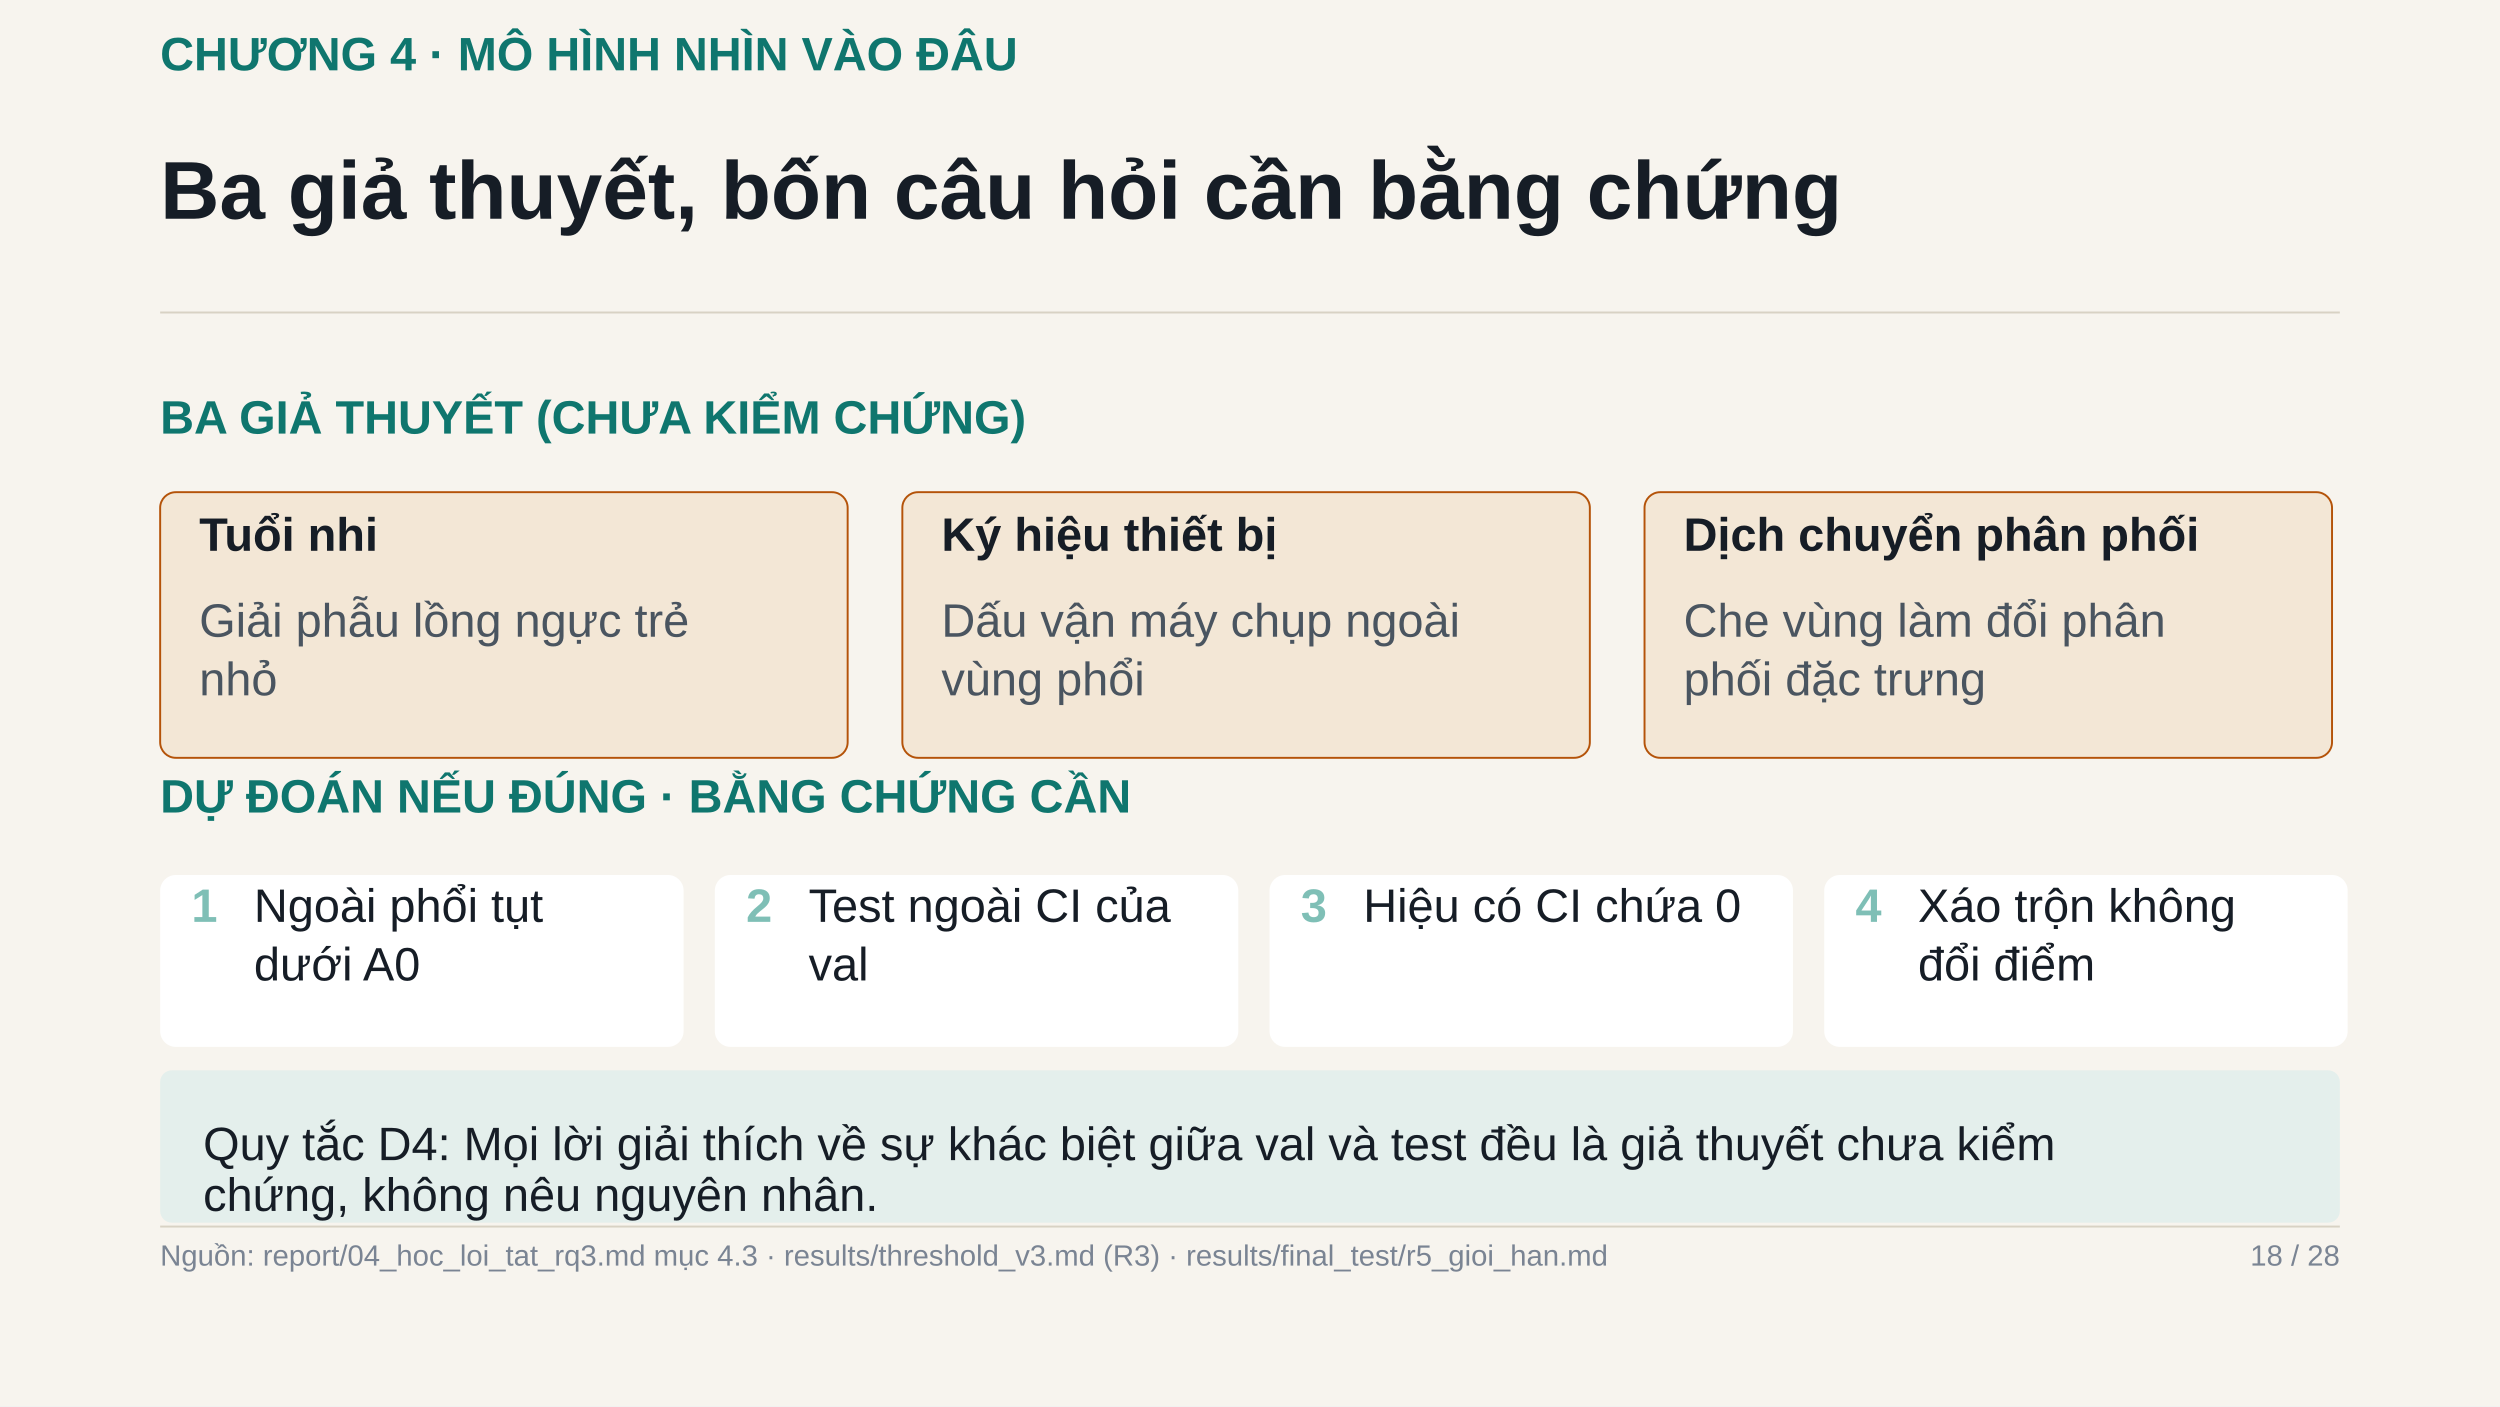
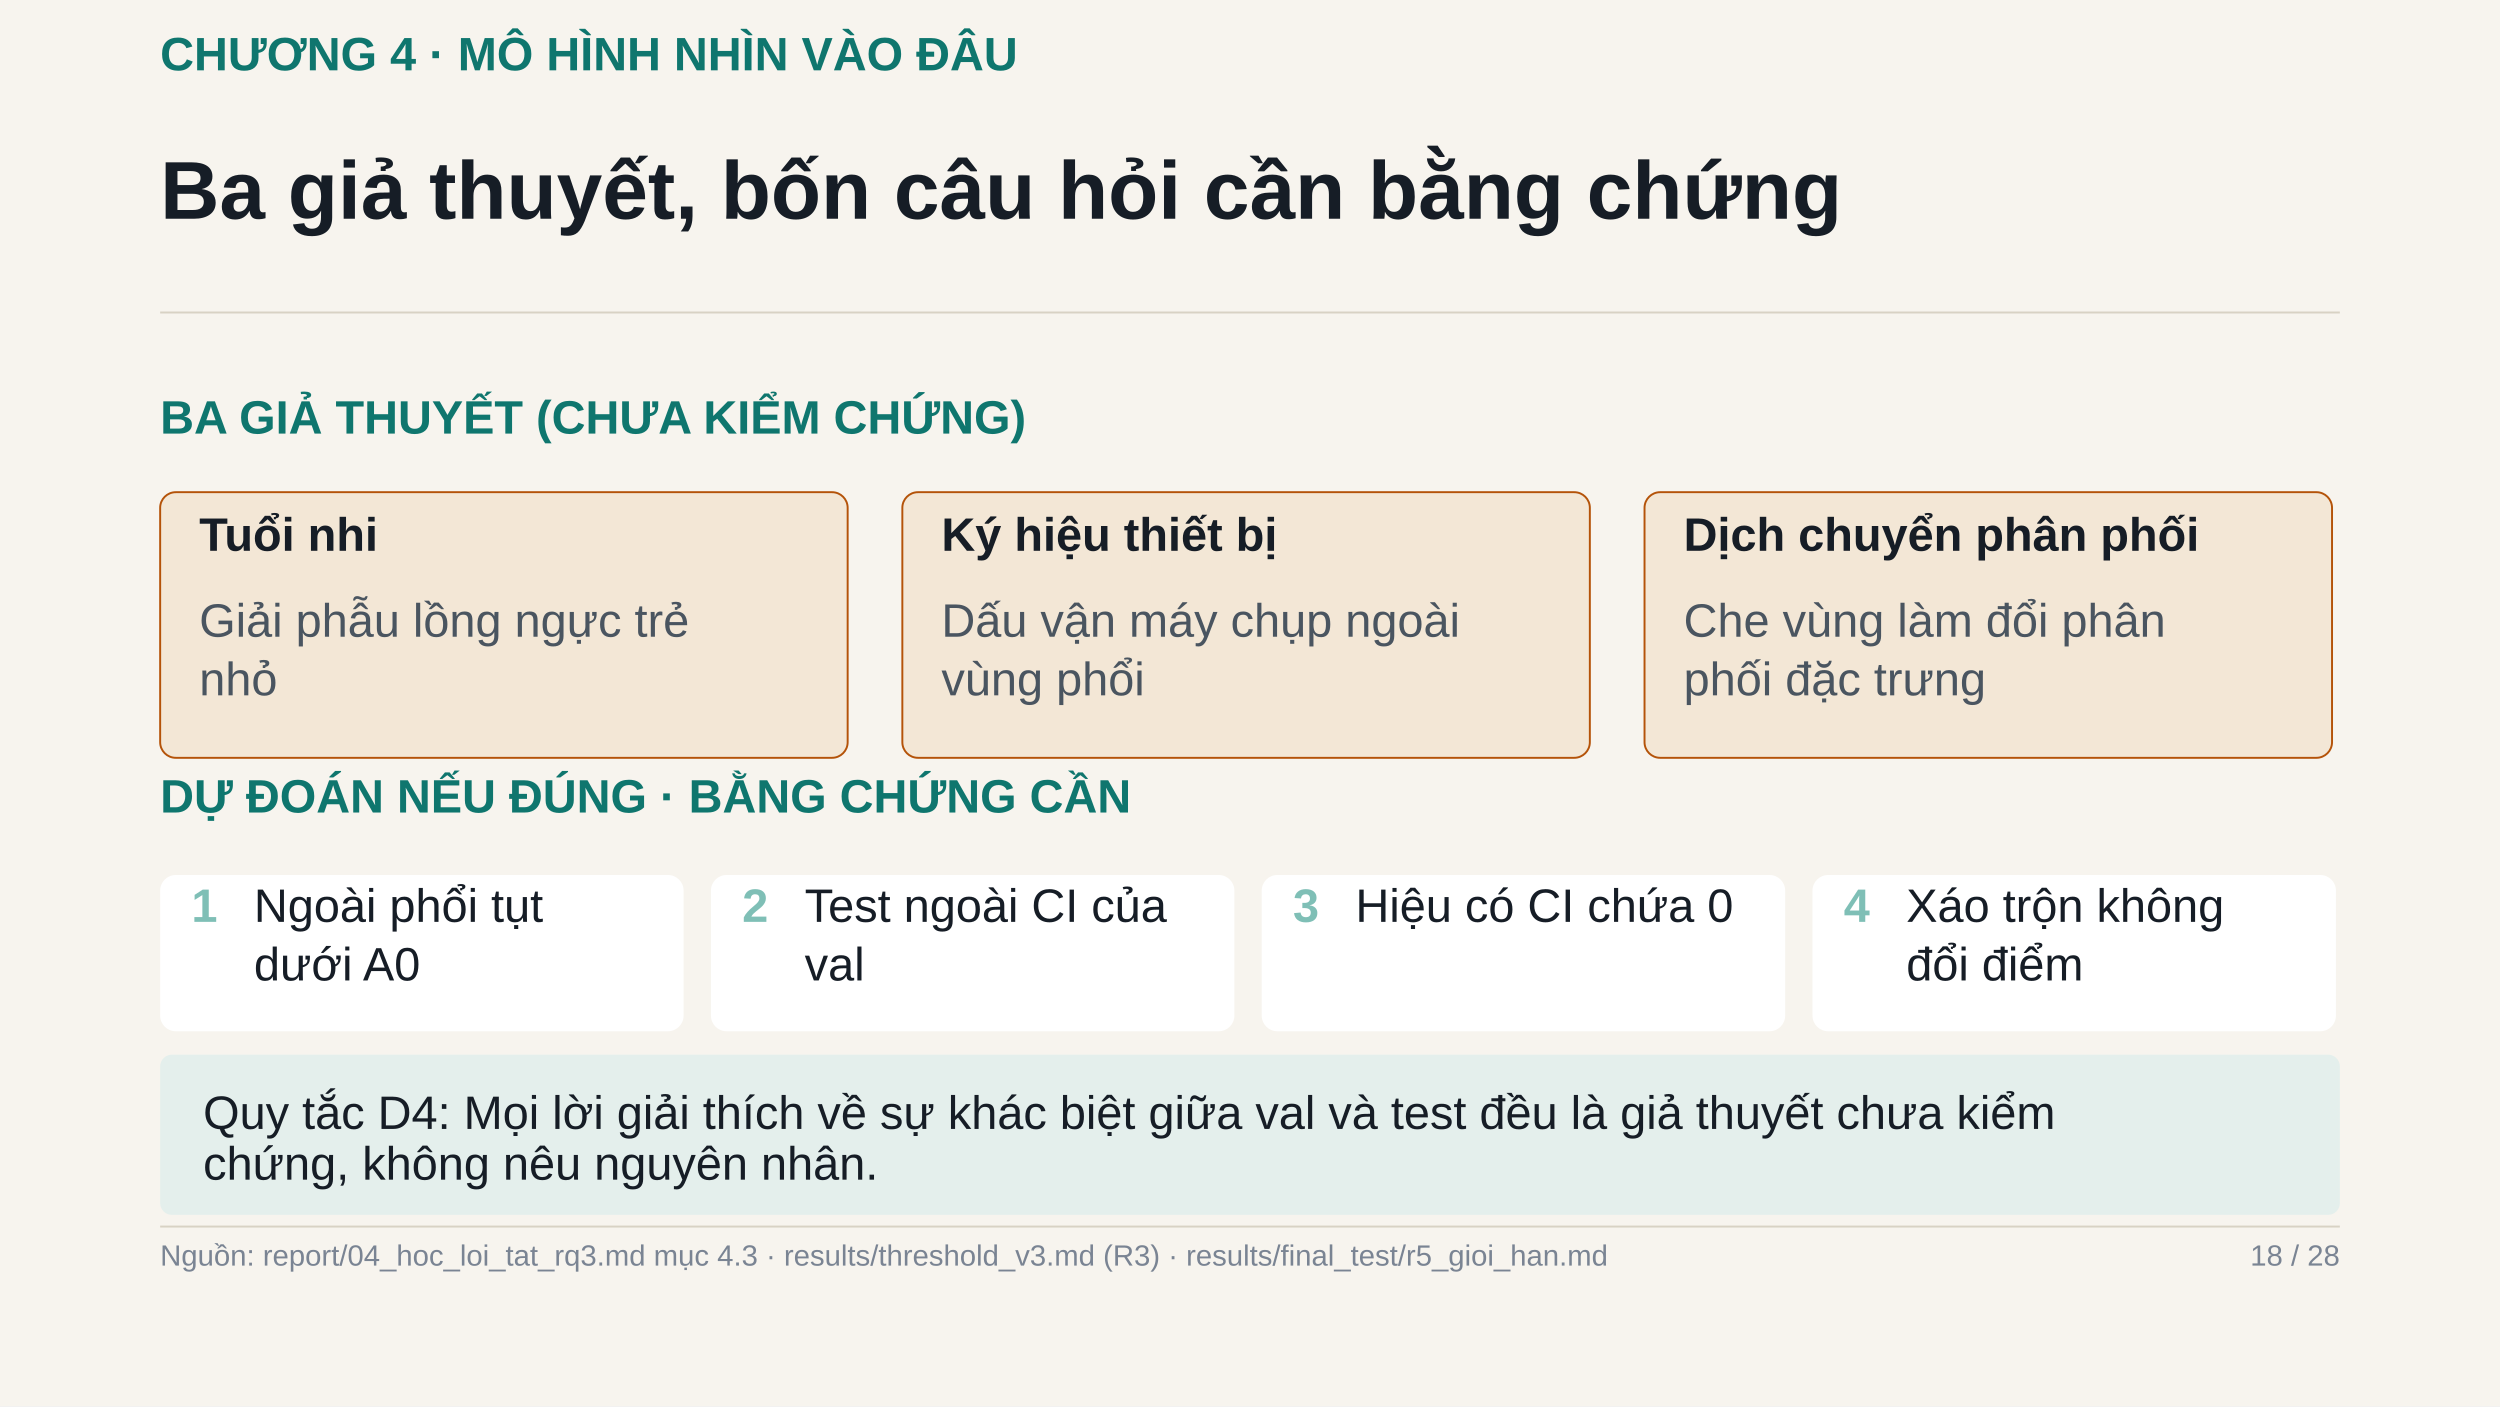
<svg xmlns="http://www.w3.org/2000/svg" width="1280" height="720" viewBox="0 0 1280 720" lang="vi-VN" font-family="Segoe UI, Arial, sans-serif" data-pptx-master="cxr_content_master" data-pptx-master-name="Nội dung CXR" data-pptx-layout="title_content" data-pptx-layout-name="Tiêu đề và nội dung">
  <rect id="master-background" x="0" y="0" width="1280" height="720" fill="#F7F4EE" data-pptx-layer="master" data-pptx-editable="false" />
  <line id="master-header-rule" x1="82" y1="160" x2="1198" y2="160" stroke="#D8D2C4" stroke-width="1" data-pptx-layer="master" data-pptx-editable="false" />
  <line id="master-footer-rule" x1="82" y1="628" x2="1198" y2="628" stroke="#D8D2C4" stroke-width="1" data-pptx-layer="master" data-pptx-editable="false" />
  <g id="18-kicker" data-pptx-bounds="82 14 498 31">
    <text id="18-kicker-text" x="82" y="36" font-size="24" fill="#0F766E" font-weight="700">
      <tspan x="82" y="36" fill="#0F766E" font-size="24">CHƯƠNG 4 · MÔ HÌNH NHÌN VÀO ĐÂU</tspan>
    </text>
  </g>
  <g id="title-slot" data-pptx-placeholder="title" data-pptx-idx="0" data-pptx-bounds="82 57 1116 97">
    <text id="18-title-slot-carrier" x="82" y="112" font-size="42" fill="#161D26" data-pptx-carrier="true" font-weight="700">
      <tspan x="82">Ba giả thuyết, bốn câu hỏi cần bằng chứng</tspan>
    </text>
  </g>
  <g id="18-hyp-label" data-pptx-bounds="82 200 482 31">
    <text id="18-hyp-label-text" x="82" y="222" font-size="24" fill="#0F766E" font-weight="700">
      <tspan x="82" y="222" fill="#0F766E" font-size="24">BA GIẢ THUYẾT (CHƯA KIỂM CHỨNG)</tspan>
    </text>
  </g>
  <g id="18-hyp0" data-pptx-bounds="82 252 352 136">
    <rect id="18-hyp0-card" x="82" y="252" width="352" height="136" fill="#F3E7D6" rx="8" stroke="#B45309" stroke-width="1" />
    <g id="18-hyp0-name" data-pptx-bounds="102 260 100 31">
      <text id="18-hyp0-name-text" x="102" y="282" font-size="24" fill="#161D26" font-weight="700">
        <tspan x="102" y="282" fill="#161D26" font-size="24">Tuổi nhi</tspan>
      </text>
    </g>
    <g id="18-hyp0-note" data-pptx-bounds="102 304 314 61">
      <text id="18-hyp0-note-text" x="102" y="326" font-size="24" fill="#4A5560">
        <tspan x="102" y="326" fill="#4A5560" font-size="24">Giải phẫu lồng ngực trẻ</tspan>
        <tspan x="102" y="356" fill="#4A5560" font-size="24">nhỏ</tspan>
      </text>
    </g>
  </g>
  <g id="18-hyp1" data-pptx-bounds="462 252 352 136">
    <rect id="18-hyp1-card" x="462" y="252" width="352" height="136" fill="#F3E7D6" rx="8" stroke="#B45309" stroke-width="1" />
    <g id="18-hyp1-name" data-pptx-bounds="482 260 184 31">
      <text id="18-hyp1-name-text" x="482" y="282" font-size="24" fill="#161D26" font-weight="700">
        <tspan x="482" y="282" fill="#161D26" font-size="24">Ký hiệu thiết bị</tspan>
      </text>
    </g>
    <g id="18-hyp1-note" data-pptx-bounds="482 304 314 61">
      <text id="18-hyp1-note-text" x="482" y="326" font-size="24" fill="#4A5560">
        <tspan x="482" y="326" fill="#4A5560" font-size="24">Dấu vận máy chụp ngoài</tspan>
        <tspan x="482" y="356" fill="#4A5560" font-size="24">vùng phổi</tspan>
      </text>
    </g>
  </g>
  <g id="18-hyp2" data-pptx-bounds="842 252 352 136">
    <rect id="18-hyp2-card" x="842" y="252" width="352" height="136" fill="#F3E7D6" rx="8" stroke="#B45309" stroke-width="1" />
    <g id="18-hyp2-name" data-pptx-bounds="862 260 277 31">
      <text id="18-hyp2-name-text" x="862" y="282" font-size="24" fill="#161D26" font-weight="700">
        <tspan x="862" y="282" fill="#161D26" font-size="24">Dịch chuyển phân phối</tspan>
      </text>
    </g>
    <g id="18-hyp2-note" data-pptx-bounds="862 304 314 61">
      <text id="18-hyp2-note-text" x="862" y="326" font-size="24" fill="#4A5560">
        <tspan x="862" y="326" fill="#4A5560" font-size="24">Che vùng làm đổi phân</tspan>
        <tspan x="862" y="356" fill="#4A5560" font-size="24">phối đặc trưng</tspan>
      </text>
    </g>
  </g>
  <g id="18-fals-label" data-pptx-bounds="82 394 545 31">
    <text id="18-fals-label-text" x="82" y="416" font-size="24" fill="#0F766E" font-weight="700">
      <tspan x="82" y="416" fill="#0F766E" font-size="24">DỰ ĐOÁN NẾU ĐÚNG · BẰNG CHỨNG CẦN</tspan>
    </text>
  </g>
-   <g id="18-cond0" data-pptx-bounds="82 448 268 88">
-     <rect id="18-cond0-card" x="82" y="448" width="268" height="88" fill="#FFFFFF" rx="8" />
+   <g id="18-cond0" data-pptx-bounds="82 448 268 80">
+     <rect id="18-cond0-card" x="82" y="448" width="268" height="80" fill="#FFFFFF" rx="8" />
    <g id="18-cond0-num" data-pptx-bounds="98 450 16 31">
      <text id="18-cond0-num-text" x="98" y="472" font-size="24" fill="#7FBFB6" font-weight="700">
        <tspan x="98" y="472" fill="#7FBFB6" font-size="24">1</tspan>
      </text>
    </g>
    <g id="18-cond0-text" data-pptx-bounds="130 450 206 61">
      <text id="18-cond0-text-text" x="130" y="472" font-size="24" fill="#161D26">
        <tspan x="130" y="472" fill="#161D26" font-size="24">Ngoài phổi tụt</tspan>
        <tspan x="130" y="502" fill="#161D26" font-size="24">dưới A0</tspan>
      </text>
    </g>
  </g>
-   <g id="18-cond1" data-pptx-bounds="366 448 268 88">
-     <rect id="18-cond1-card" x="366" y="448" width="268" height="88" fill="#FFFFFF" rx="8" />
-     <g id="18-cond1-num" data-pptx-bounds="382 450 16 31">
-       <text id="18-cond1-num-text" x="382" y="472" font-size="24" fill="#7FBFB6" font-weight="700">
-         <tspan x="382" y="472" fill="#7FBFB6" font-size="24">2</tspan>
+   <g id="18-cond1" data-pptx-bounds="364 448 268 80">
+     <rect id="18-cond1-card" x="364" y="448" width="268" height="80" fill="#FFFFFF" rx="8" />
+     <g id="18-cond1-num" data-pptx-bounds="380 450 16 31">
+       <text id="18-cond1-num-text" x="380" y="472" font-size="24" fill="#7FBFB6" font-weight="700">
+         <tspan x="380" y="472" fill="#7FBFB6" font-size="24">2</tspan>
      </text>
    </g>
-     <g id="18-cond1-text" data-pptx-bounds="414 450 206 61">
-       <text id="18-cond1-text-text" x="414" y="472" font-size="24" fill="#161D26">
-         <tspan x="414" y="472" fill="#161D26" font-size="24">Test ngoài CI của</tspan>
-         <tspan x="414" y="502" fill="#161D26" font-size="24">val</tspan>
+     <g id="18-cond1-text" data-pptx-bounds="412 450 206 61">
+       <text id="18-cond1-text-text" x="412" y="472" font-size="24" fill="#161D26">
+         <tspan x="412" y="472" fill="#161D26" font-size="24">Test ngoài CI của</tspan>
+         <tspan x="412" y="502" fill="#161D26" font-size="24">val</tspan>
      </text>
    </g>
  </g>
-   <g id="18-cond2" data-pptx-bounds="650 448 268 88">
-     <rect id="18-cond2-card" x="650" y="448" width="268" height="88" fill="#FFFFFF" rx="8" />
-     <g id="18-cond2-num" data-pptx-bounds="666 450 16 31">
-       <text id="18-cond2-num-text" x="666" y="472" font-size="24" fill="#7FBFB6" font-weight="700">
-         <tspan x="666" y="472" fill="#7FBFB6" font-size="24">3</tspan>
+   <g id="18-cond2" data-pptx-bounds="646 448 268 80">
+     <rect id="18-cond2-card" x="646" y="448" width="268" height="80" fill="#FFFFFF" rx="8" />
+     <g id="18-cond2-num" data-pptx-bounds="662 450 16 31">
+       <text id="18-cond2-num-text" x="662" y="472" font-size="24" fill="#7FBFB6" font-weight="700">
+         <tspan x="662" y="472" fill="#7FBFB6" font-size="24">3</tspan>
      </text>
    </g>
-     <g id="18-cond2-text" data-pptx-bounds="698 450 200 31">
-       <text id="18-cond2-text-text" x="698" y="472" font-size="24" fill="#161D26">
-         <tspan x="698" y="472" fill="#161D26" font-size="24">Hiệu có CI chứa 0</tspan>
+     <g id="18-cond2-text" data-pptx-bounds="694 450 200 31">
+       <text id="18-cond2-text-text" x="694" y="472" font-size="24" fill="#161D26">
+         <tspan x="694" y="472" fill="#161D26" font-size="24">Hiệu có CI chứa 0</tspan>
      </text>
    </g>
  </g>
-   <g id="18-cond3" data-pptx-bounds="934 448 268 88">
-     <rect id="18-cond3-card" x="934" y="448" width="268" height="88" fill="#FFFFFF" rx="8" />
-     <g id="18-cond3-num" data-pptx-bounds="950 450 16 31">
-       <text id="18-cond3-num-text" x="950" y="472" font-size="24" fill="#7FBFB6" font-weight="700">
-         <tspan x="950" y="472" fill="#7FBFB6" font-size="24">4</tspan>
+   <g id="18-cond3" data-pptx-bounds="928 448 268 80">
+     <rect id="18-cond3-card" x="928" y="448" width="268" height="80" fill="#FFFFFF" rx="8" />
+     <g id="18-cond3-num" data-pptx-bounds="944 450 16 31">
+       <text id="18-cond3-num-text" x="944" y="472" font-size="24" fill="#7FBFB6" font-weight="700">
+         <tspan x="944" y="472" fill="#7FBFB6" font-size="24">4</tspan>
      </text>
    </g>
-     <g id="18-cond3-text" data-pptx-bounds="982 450 206 61">
-       <text id="18-cond3-text-text" x="982" y="472" font-size="24" fill="#161D26">
-         <tspan x="982" y="472" fill="#161D26" font-size="24">Xáo trộn không</tspan>
-         <tspan x="982" y="502" fill="#161D26" font-size="24">đổi điểm</tspan>
+     <g id="18-cond3-text" data-pptx-bounds="976 450 206 61">
+       <text id="18-cond3-text-text" x="976" y="472" font-size="24" fill="#161D26">
+         <tspan x="976" y="472" fill="#161D26" font-size="24">Xáo trộn không</tspan>
+         <tspan x="976" y="502" fill="#161D26" font-size="24">đổi điểm</tspan>
      </text>
    </g>
  </g>
-   <g id="18-d4-note" data-pptx-bounds="82 548 1116 78">
-     <rect id="18-d4-note-card" x="82" y="548" width="1116" height="78" fill="#E4EFEC" rx="6" />
-     <g id="18-d4-note-text" data-pptx-bounds="104 572 1074 57">
-       <text id="18-d4-note-text-text" x="104" y="594" font-size="24" fill="#161D26">
-         <tspan x="104" y="594" fill="#161D26" font-size="24">Quy tắc D4: Mọi lời giải thích về sự khác biệt giữa val và test đều là giả thuyết chưa kiểm</tspan>
-         <tspan x="104" y="620" fill="#161D26" font-size="24">chứng, không nêu nguyên nhân.</tspan>
+   <g id="18-d4-note" data-pptx-bounds="82 540 1116 82">
+     <rect id="18-d4-note-card" x="82" y="540" width="1116" height="82" fill="#E4EFEC" rx="6" />
+     <g id="18-d4-note-text" data-pptx-bounds="104 556 1074 57">
+       <text id="18-d4-note-text-text" x="104" y="578" font-size="24" fill="#161D26">
+         <tspan x="104" y="578" fill="#161D26" font-size="24">Quy tắc D4: Mọi lời giải thích về sự khác biệt giữa val và test đều là giả thuyết chưa kiểm</tspan>
+         <tspan x="104" y="604" fill="#161D26" font-size="24">chứng, không nêu nguyên nhân.</tspan>
      </text>
    </g>
  </g>
  <g id="footer-slot" data-pptx-placeholder="footer" data-pptx-idx="1" data-pptx-bounds="82 634 900 24">
    <text id="18-footer-carrier-carrier" x="82" y="648" font-size="15" fill="#7A8493" data-pptx-carrier="true">
      <tspan x="82" y="648" fill="#7A8493" font-size="15">Nguồn: report/04_hoc_loi_tat_rq3.md mục 4.3 · results/threshold_v3.md (R3) · results/final_test/r5_gioi_han.md</tspan>
    </text>
  </g>
  <g id="slide-number-slot" data-pptx-placeholder="slide-number" data-pptx-idx="2" data-pptx-bounds="998 634 200 24">
    <text id="18-page-number-carrier-carrier" x="1198" y="648" font-size="15" fill="#7A8493" text-anchor="end" data-pptx-carrier="true">
      <tspan x="1198" y="648" fill="#7A8493" font-size="15">18 / 28</tspan>
    </text>
  </g>
</svg>
